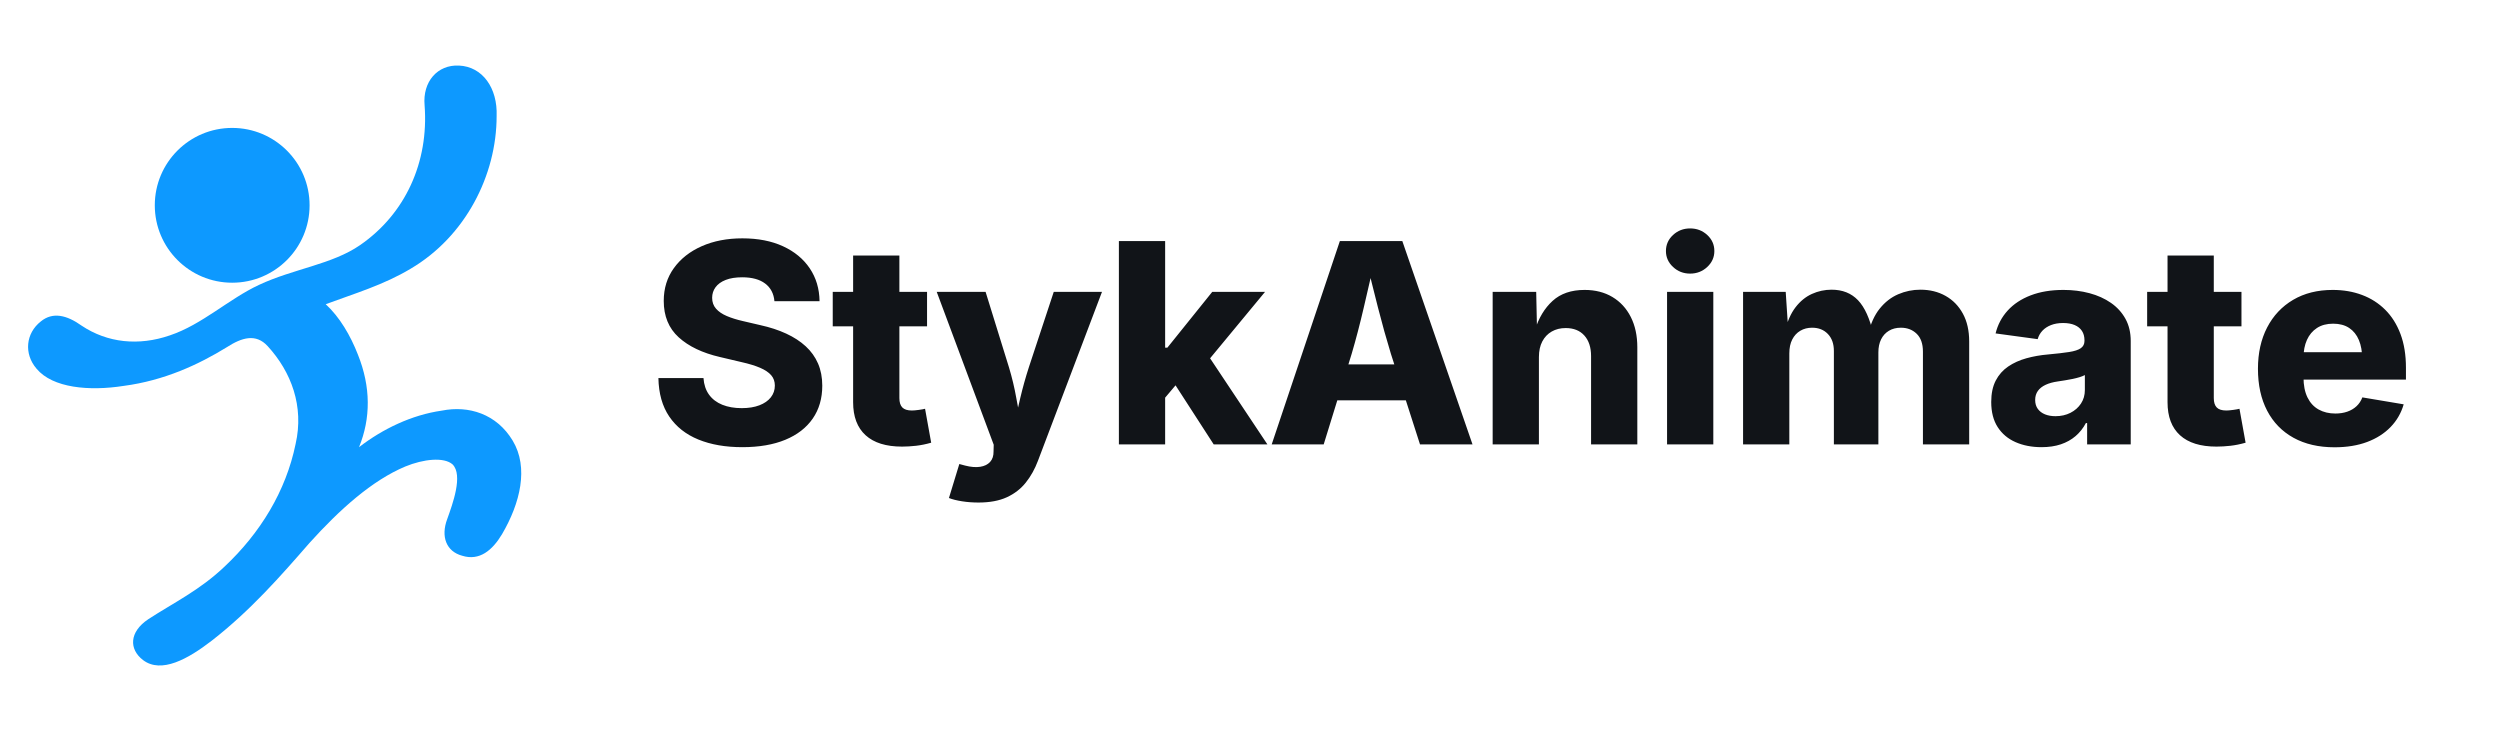
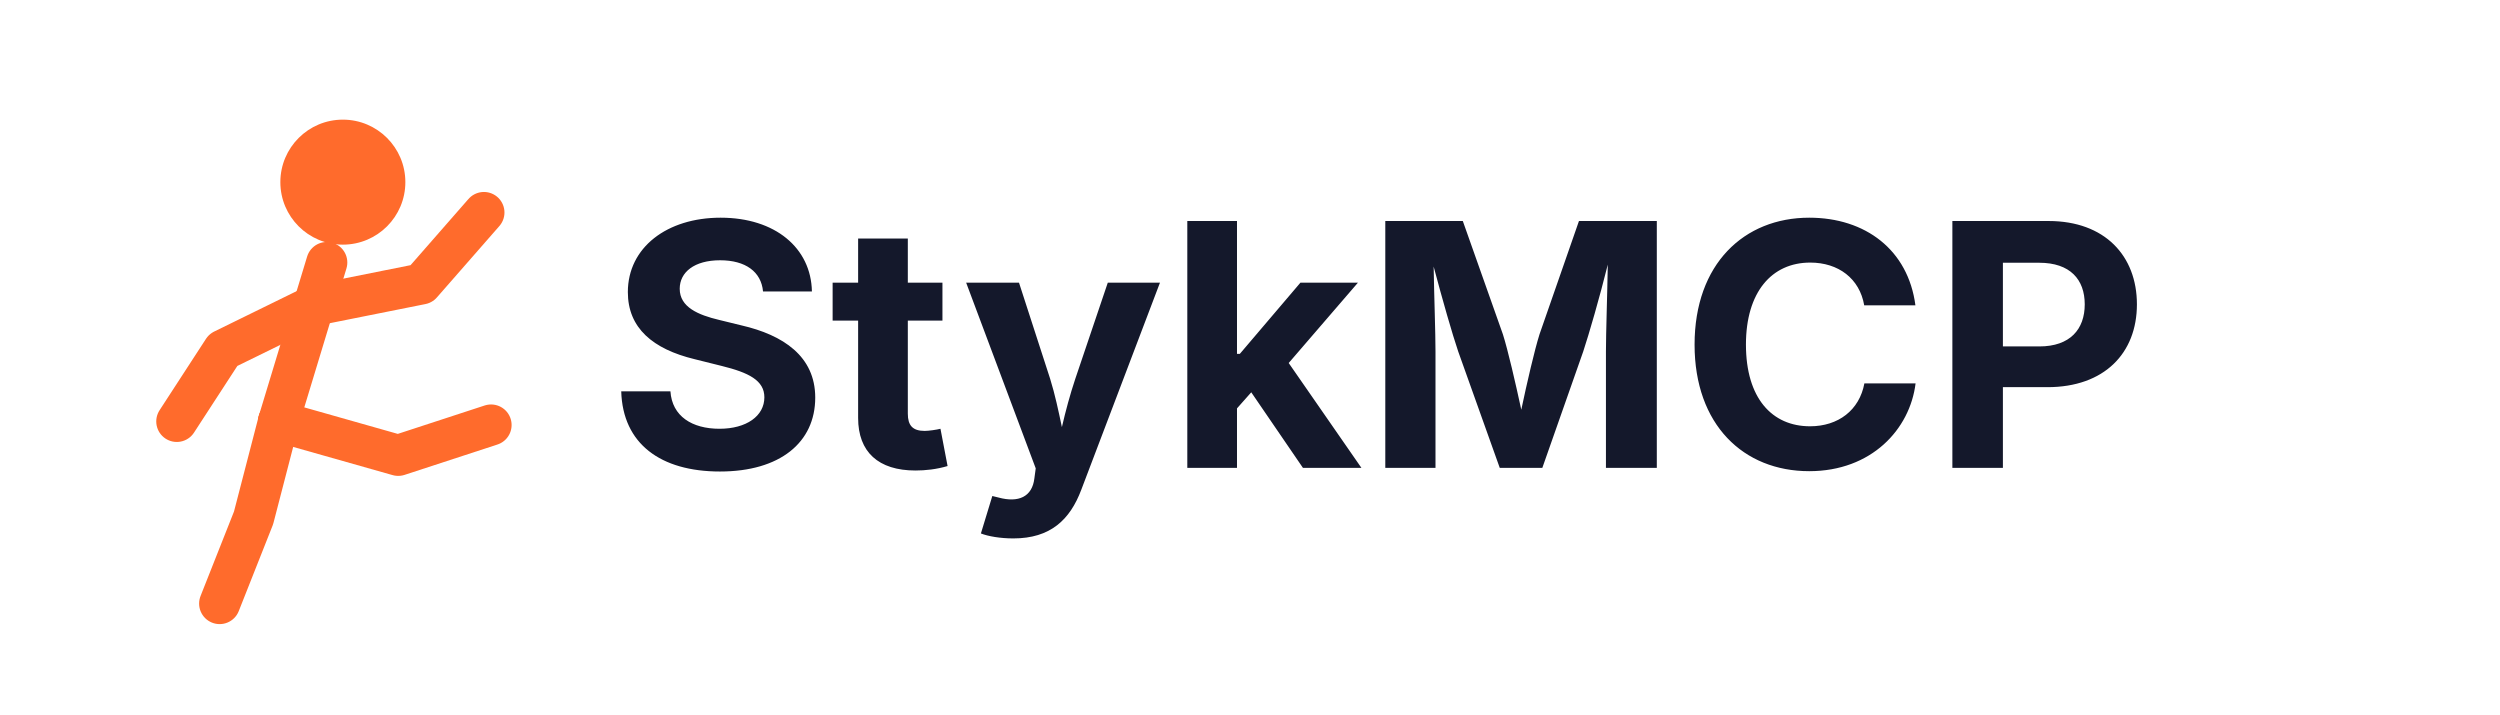
- <svg xmlns="http://www.w3.org/2000/svg" width="930.283" height="272" viewBox="0 0 930.283 272" role="img" aria-label="StykAnimate">
-   <g transform="translate(0 8) scale(.4)">
-     <g fill="#0D99FF" transform="translate(-365 -72)">
-       <circle cx="581" cy="243" r="72" />
-       <path d="M 792 113 C 772 112 758 128 760 150 C 764 203 742 251 700 280 C 674 298 638 302 606 317 C 578 330 553 354 523 364 C 494 374 465 371 441 355 C 427 345 414 342 403 351 C 389 362 387 381 399 395 C 414 413 448 416 480 411 C 518 406 550 391 576 375 C 590 366 603 362 614 374 C 636 398 648 430 640 465 C 631 509 607 548 574 579 C 551 601 526 613 503 628 C 485 640 485 656 498 666 C 515 679 540 665 562 648 C 598 620 626 588 653 557 C 681 526 711 499 742 486 C 759 479 778 477 786 484 C 796 494 786 521 781 535 C 775 551 780 565 795 569 C 811 574 823 564 832 549 C 849 520 857 487 842 462 C 827 437 801 429 776 434 C 748 438 721 451 699 468 C 710 441 710 412 698 382 C 691 364 681 347 668 335 C 695 325 722 317 747 302 C 798 272 827 215 827 160 C 828 134 814 114 792 113 Z" />
+ <svg xmlns="http://www.w3.org/2000/svg" width="1400" height="400" viewBox="0 0 1400 400" role="img" aria-label="StykMCP">
+   <g transform="translate(40 40) scale(.5)">
+     <g fill="none" stroke="#FF6B2C" stroke-width="46" stroke-linecap="round" stroke-linejoin="round">
+       <path d="M286 214 L232 392" />
+       <path d="M272 262 L392 238 L462 158" />
+       <path d="M272 262 L170 312 L118 392" />
+       <path d="M232 392 L366 430 L470 396" />
+       <path d="M232 392 L204 500 L166 596" />
    </g>
+     <circle cx="304" cy="124" r="70" fill="#FF6B2C" />
  </g>
-   <g transform="translate(245 85)">
-     <g fill="#111418" transform="scale(0.05077971) translate(-74.4718 1582.676)">
-       <path d="M689.22 20.272Q504.592 20.272 367.476 -35.666Q230.36 -91.604 154.052 -204.078Q77.744 -316.552 74.472 -485.944H404.796Q409.932 -413.401 445.686 -364.271Q481.44 -315.141 542.904 -290.431Q604.368 -265.721 684.924 -265.721Q760.148 -265.721 814.514 -286.549Q868.88 -307.376 898.338 -344.822Q927.796 -382.268 927.796 -431.196Q927.796 -475.988 900.9 -507.026Q874.004 -538.064 819.892 -561.336Q765.78 -584.608 683.632 -603.028L525.112 -640.424Q332.94 -684.98 223.274 -784.634Q113.608 -884.288 113.608 -1051.62Q113.608 -1189.076 188.052 -1292.168Q262.496 -1395.26 392.458 -1452.63Q522.42 -1510 690.048 -1510Q861.392 -1510 987.638 -1451.914Q1113.884 -1393.828 1183.68 -1290.008Q1253.476 -1186.188 1255.328 -1049.56H924.696Q917.424 -1132.784 856.854 -1178.68Q796.284 -1224.575 688.344 -1224.575Q616.688 -1224.575 567.458 -1205.247Q518.228 -1185.92 493.265 -1151.826Q468.301 -1117.732 468.301 -1074.224Q468.301 -1027.012 496.753 -994.548Q525.204 -962.084 575.952 -940.596Q626.7 -919.108 692.156 -904.108L821.824 -873.848Q926.932 -850.688 1010.888 -811.948Q1094.845 -773.208 1154.043 -718.832Q1213.24 -664.456 1244.284 -592.598Q1275.328 -520.74 1275.328 -430.344Q1275.328 -290.444 1205.384 -189.222Q1135.44 -88 1004.416 -33.864Q873.392 20.272 689.22 20.272ZM2043.129 -1118V-865.192H1352V-1118ZM1501.384 -1384H1840.337V-339.404Q1840.337 -293.044 1861.887 -270.716Q1883.437 -248.388 1932.24 -248.388Q1949.956 -248.388 1982.185 -252.746Q2014.413 -257.104 2028.536 -261.104L2073.413 -12.444Q2016.056 4 1962.298 10.074Q1908.54 16.148 1859.936 16.148Q1684.148 16.148 1592.766 -67.154Q1501.384 -150.456 1501.384 -308.936ZM2203.508 392.828 2279.58 143.747 2322.208 155.192Q2385.084 171.34 2432.232 164.124Q2479.38 156.908 2505.356 128.216Q2531.332 99.524 2530.408 51.744L2531.62 2.42L2113.928 -1118H2472.029L2643.44 -564.549Q2677.144 -452.672 2697.058 -340.29Q2716.972 -227.908 2743.824 -100.404H2672.812Q2699.664 -227.908 2726.522 -341.148Q2753.38 -454.388 2788.948 -564.549L2971.668 -1118H3325.189L2855.669 120.46Q2821.669 210.892 2766.651 279.848Q2711.633 348.804 2627.511 387.402Q2543.388 426 2419.996 426Q2356.96 426 2299.048 416.852Q2241.136 407.704 2203.508 392.828ZM3754.66 -303.192V-708.772H3804.129L4133.2 -1118H4520.165L4048.273 -547.62H3960.969ZM3448.904 0V-1490H3787.857V0ZM4143.732 0 3838.884 -471.82 4062.829 -712.664 4537.265 0ZM4568.704 0 5068.176 -1490H5525.889L6040.237 0H5655.508L5441.896 -664.903Q5393.564 -822.799 5347.546 -1002.58Q5301.528 -1182.36 5254.404 -1379.52H5330.5Q5285.092 -1181.792 5243.086 -1001.444Q5201.08 -821.095 5155.032 -664.903L4949.705 0ZM4902.28 -322.92V-586.296H5706.66V-322.92ZM6526.857 -639.928V0H6187.904V-1118H6506.969L6512.981 -836.26H6497.289Q6538.981 -971.212 6627.036 -1051.606Q6715.092 -1132 6861.425 -1132Q6978.721 -1132 7065.511 -1080.13Q7152.301 -1028.26 7200.159 -933.686Q7248.017 -839.112 7248.017 -711.432V0H6909.064V-647.028Q6909.064 -743.092 6859.822 -797.834Q6810.58 -852.575 6722.936 -852.575Q6665.132 -852.575 6620.822 -827.241Q6576.512 -801.908 6551.685 -754.598Q6526.857 -707.288 6526.857 -639.928ZM7465.904 0V-1118H7804.857V0ZM7634.948 -1251.596Q7561.752 -1251.596 7509.716 -1300.238Q7457.68 -1348.88 7457.68 -1416.979Q7457.68 -1486.468 7509.716 -1534.572Q7561.752 -1582.676 7634.948 -1582.676Q7708.224 -1582.676 7760.362 -1534.649Q7812.5 -1486.622 7812.5 -1417.017Q7812.5 -1348.804 7760.362 -1300.2Q7708.224 -1251.596 7634.948 -1251.596ZM8022.904 0V-1118H8335.376L8354.277 -830.768H8330.253Q8356.117 -938.236 8407.407 -1004.896Q8458.697 -1071.556 8527.345 -1102.63Q8595.993 -1133.704 8671.573 -1133.704Q8791.425 -1133.704 8865.135 -1056.556Q8938.845 -979.408 8978.029 -807.288H8939.709Q8966.153 -922.792 9024.165 -994.89Q9082.177 -1066.988 9159.825 -1100.346Q9237.473 -1133.704 9322.177 -1133.704Q9426.337 -1133.704 9507.053 -1088.124Q9587.769 -1042.544 9633.837 -957.902Q9679.905 -873.26 9679.905 -754V0H9340.952V-679.548Q9340.952 -766.18 9295.148 -810.661Q9249.344 -855.143 9179.392 -855.143Q9128.736 -855.143 9091.42 -832.593Q9054.104 -810.044 9034.271 -769.722Q9014.437 -729.4 9014.437 -674.152V0H8688.372V-684.66Q8688.372 -763.34 8644.272 -809.241Q8600.172 -855.143 8528.8 -855.143Q8480.268 -855.143 8442.458 -832.877Q8404.648 -810.612 8383.253 -768.87Q8361.857 -727.128 8361.857 -666.768V0ZM10210.188 20.272Q10103.472 20.272 10019.836 -16.506Q9936.2 -53.284 9888.78 -126.704Q9841.36 -200.124 9841.36 -310.84Q9841.36 -403.976 9874.348 -467.556Q9907.336 -531.136 9965.466 -570.648Q10023.596 -610.16 10098.806 -631.098Q10174.016 -652.036 10258.46 -659.172Q10354.164 -667.876 10412.51 -677.024Q10470.856 -686.172 10497.776 -704.962Q10524.696 -723.752 10524.696 -758.308V-762.876Q10524.696 -803.52 10506.214 -831.614Q10487.732 -859.708 10452.916 -874.61Q10418.1 -889.512 10368.024 -889.512Q10318.096 -889.512 10279.712 -874.536Q10241.328 -859.56 10216.568 -833.158Q10191.808 -806.756 10181.685 -771.336L9873.36 -813.3Q9897.028 -909.572 9962.152 -981.034Q10027.276 -1052.496 10130.67 -1092.248Q10234.064 -1132 10370.9 -1132Q10472.008 -1132 10561.408 -1108.118Q10650.808 -1084.236 10718.74 -1037.076Q10786.672 -989.916 10825.16 -920.008Q10863.648 -850.1 10863.648 -757.764V0H10544.164V-156.296H10535.028Q10505.288 -100.112 10459.35 -60.76Q10413.412 -21.408 10351.424 -0.568Q10289.436 20.272 10210.188 20.272ZM10312.072 -206.748Q10373.408 -206.748 10422.002 -231.428Q10470.596 -256.108 10499.078 -299.276Q10527.56 -342.444 10527.56 -398.272V-508.164Q10512.98 -500.176 10489.584 -492.898Q10466.188 -485.62 10438.02 -479.768Q10409.852 -473.916 10381.82 -469.49Q10353.788 -465.064 10329.22 -461.348Q10277.108 -454.064 10239.94 -436.712Q10202.772 -419.36 10183.092 -391.884Q10163.413 -364.408 10163.413 -325.468Q10163.413 -286.8 10182.672 -260.33Q10201.932 -233.86 10235.316 -220.304Q10268.7 -206.748 10312.072 -206.748ZM11675.129 -1118V-865.192H10984V-1118ZM11133.384 -1384H11472.337V-339.404Q11472.337 -293.044 11493.887 -270.716Q11515.437 -248.388 11564.24 -248.388Q11581.956 -248.388 11614.185 -252.746Q11646.413 -257.104 11660.536 -261.104L11705.413 -12.444Q11648.056 4 11594.298 10.074Q11540.54 16.148 11491.936 16.148Q11316.148 16.148 11224.766 -67.154Q11133.384 -150.456 11133.384 -308.936ZM12357.16 21.136Q12182.988 21.136 12056.896 -48.358Q11930.804 -117.852 11863.366 -246.852Q11795.928 -375.852 11795.928 -554.296Q11795.928 -727.012 11863.298 -856.938Q11930.668 -986.864 12053.834 -1059.432Q12177 -1132 12344.036 -1132Q12460.244 -1132 12558.2 -1095.34Q12656.156 -1058.68 12728.446 -986.736Q12800.736 -914.792 12840.588 -808.508Q12880.44 -702.224 12880.44 -562.26V-475.088H11919.36V-675.776H12718.284L12559.82 -626.936Q12559.82 -706.864 12535.702 -764.44Q12511.584 -822.016 12464.348 -853.332Q12417.112 -884.648 12346.9 -884.648Q12276.688 -884.648 12228.316 -853.048Q12179.944 -821.448 12154.833 -765.576Q12129.721 -709.704 12129.721 -635.172V-491.928Q12129.721 -403.728 12158.759 -344.436Q12187.796 -285.144 12240.594 -255.68Q12293.392 -226.216 12363.172 -226.216Q12411.272 -226.216 12450.594 -239.846Q12489.916 -253.476 12518.176 -279.804Q12546.436 -306.132 12560.992 -344.516L12863.872 -293.652Q12836.44 -198.196 12767.996 -127.394Q12699.552 -56.592 12595.88 -17.728Q12492.208 21.136 12357.16 21.136Z" />
-     </g>
-   </g>
+   <text x="340" y="262" font-family="Inter, Arial, Helvetica, sans-serif" font-weight="700" font-size="190" fill="#14182B" text-anchor="start">StykMCP</text>
</svg>
